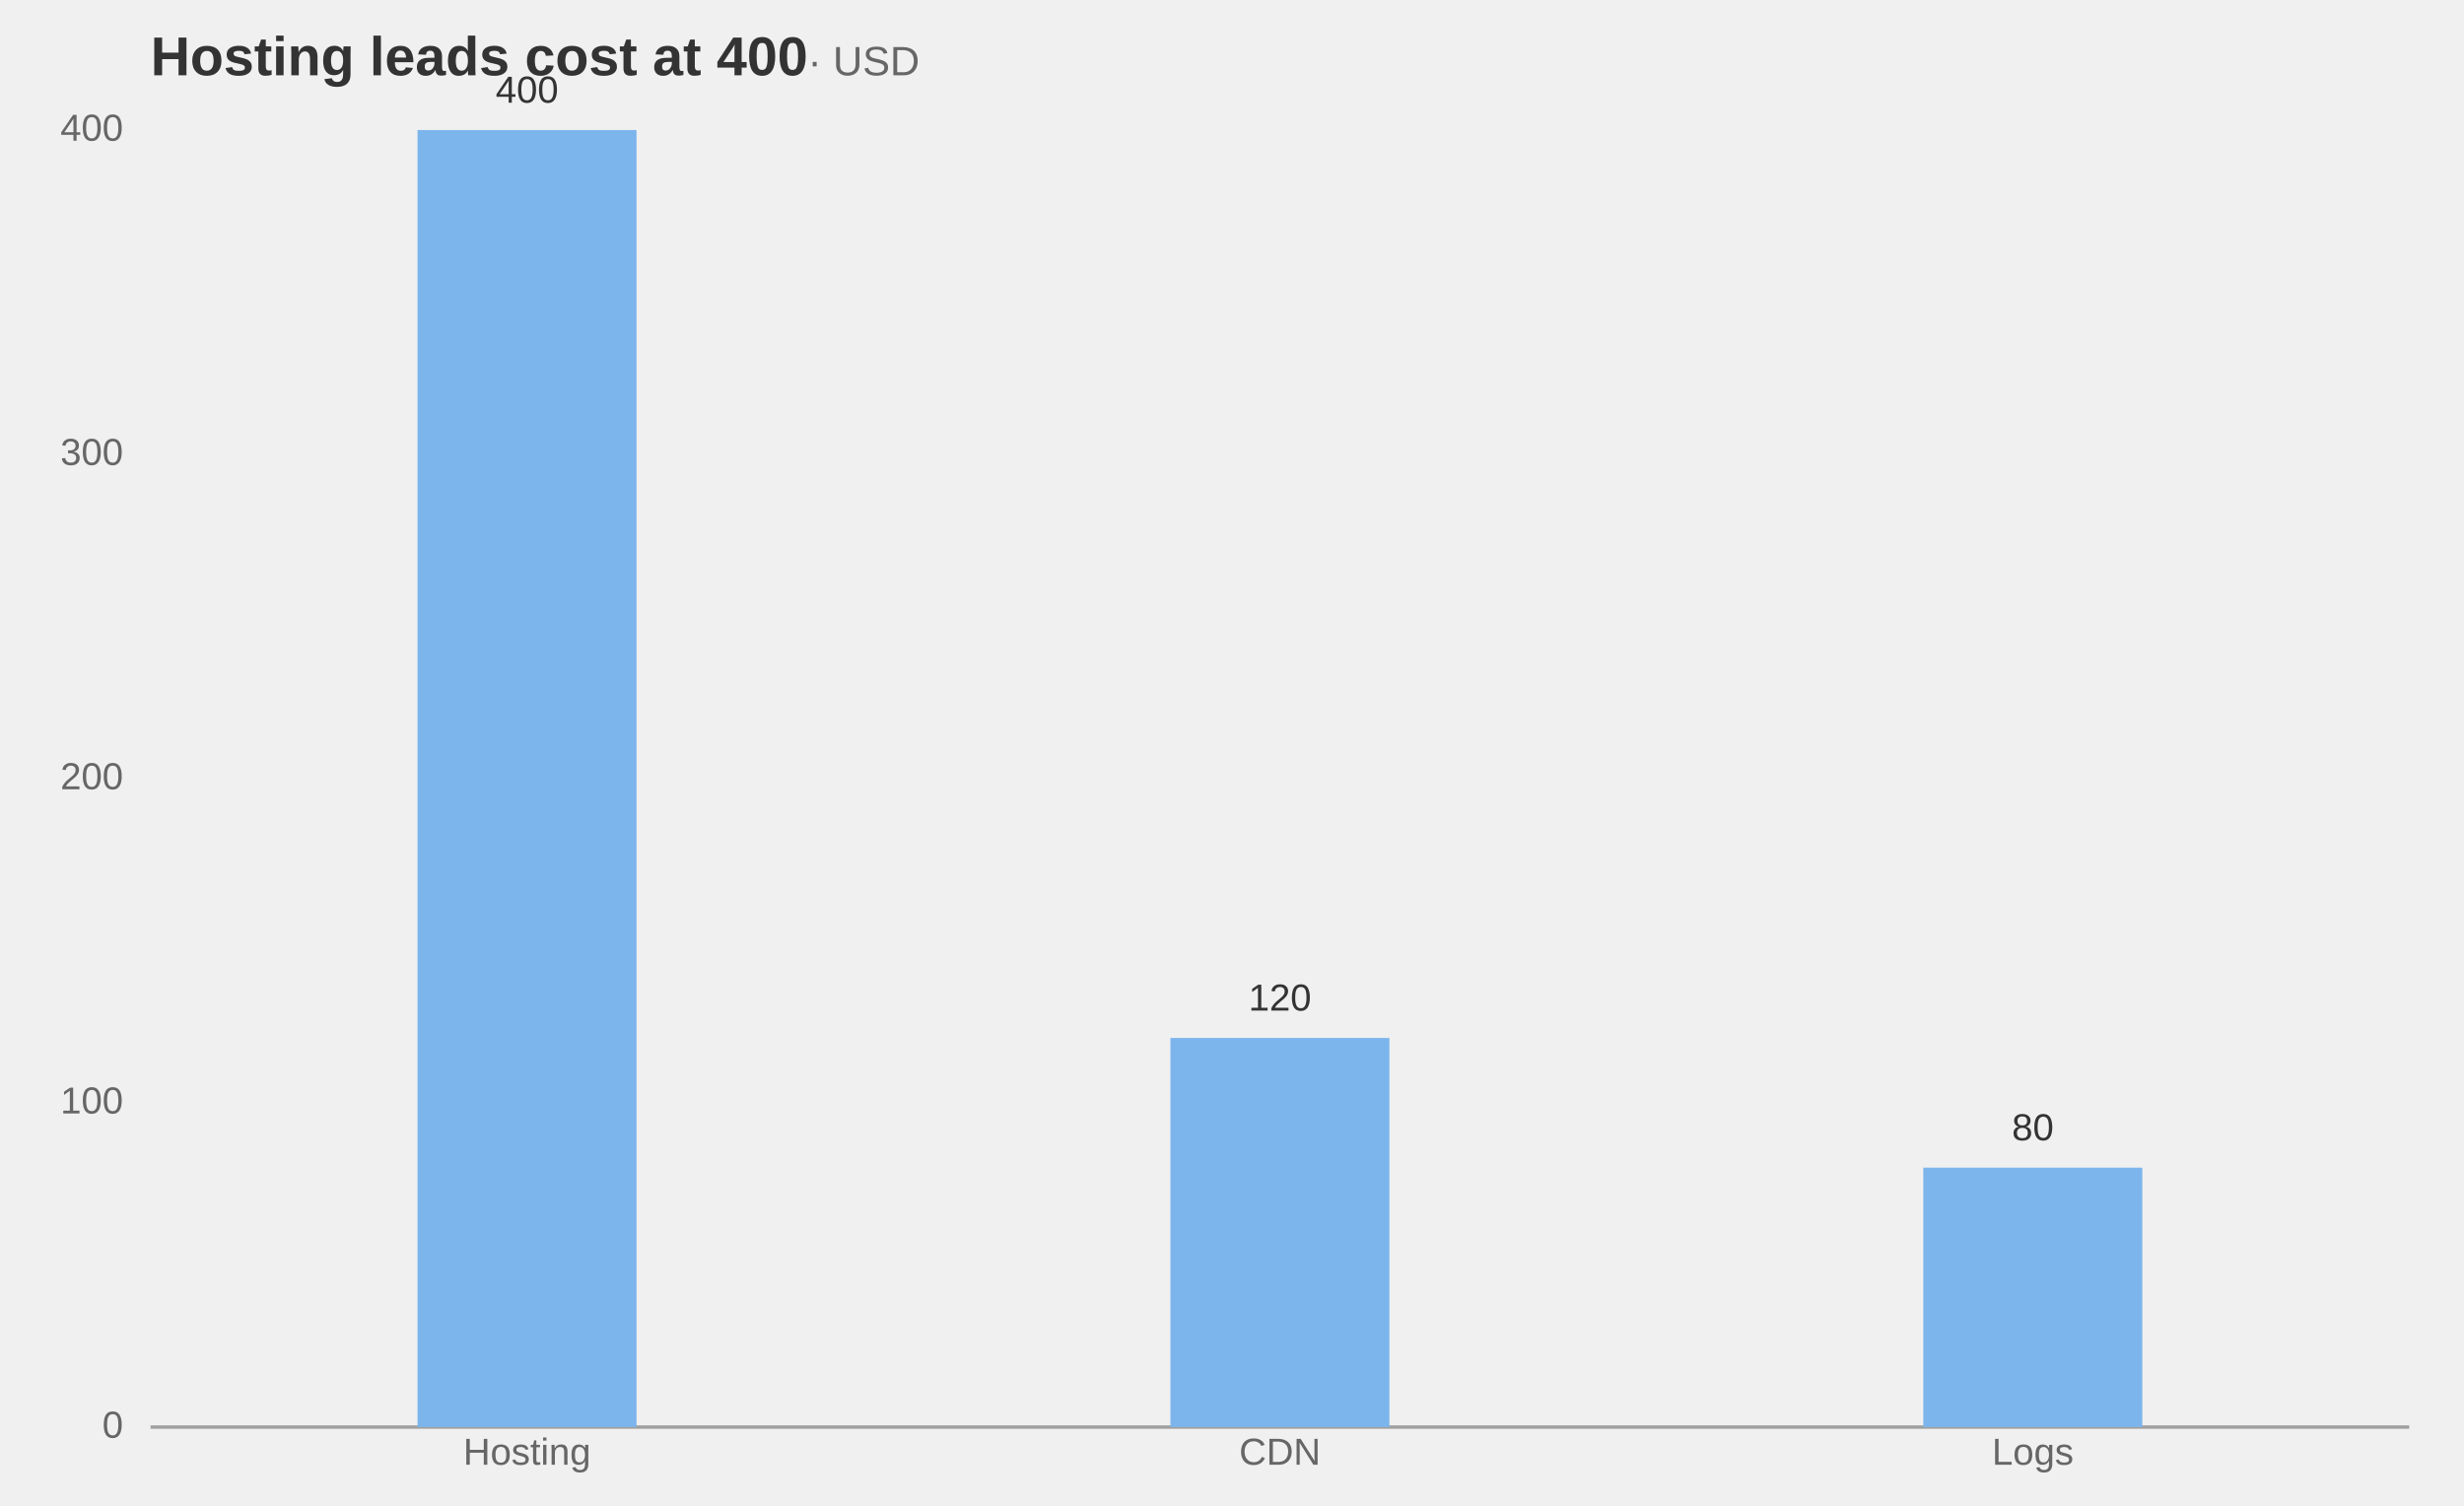
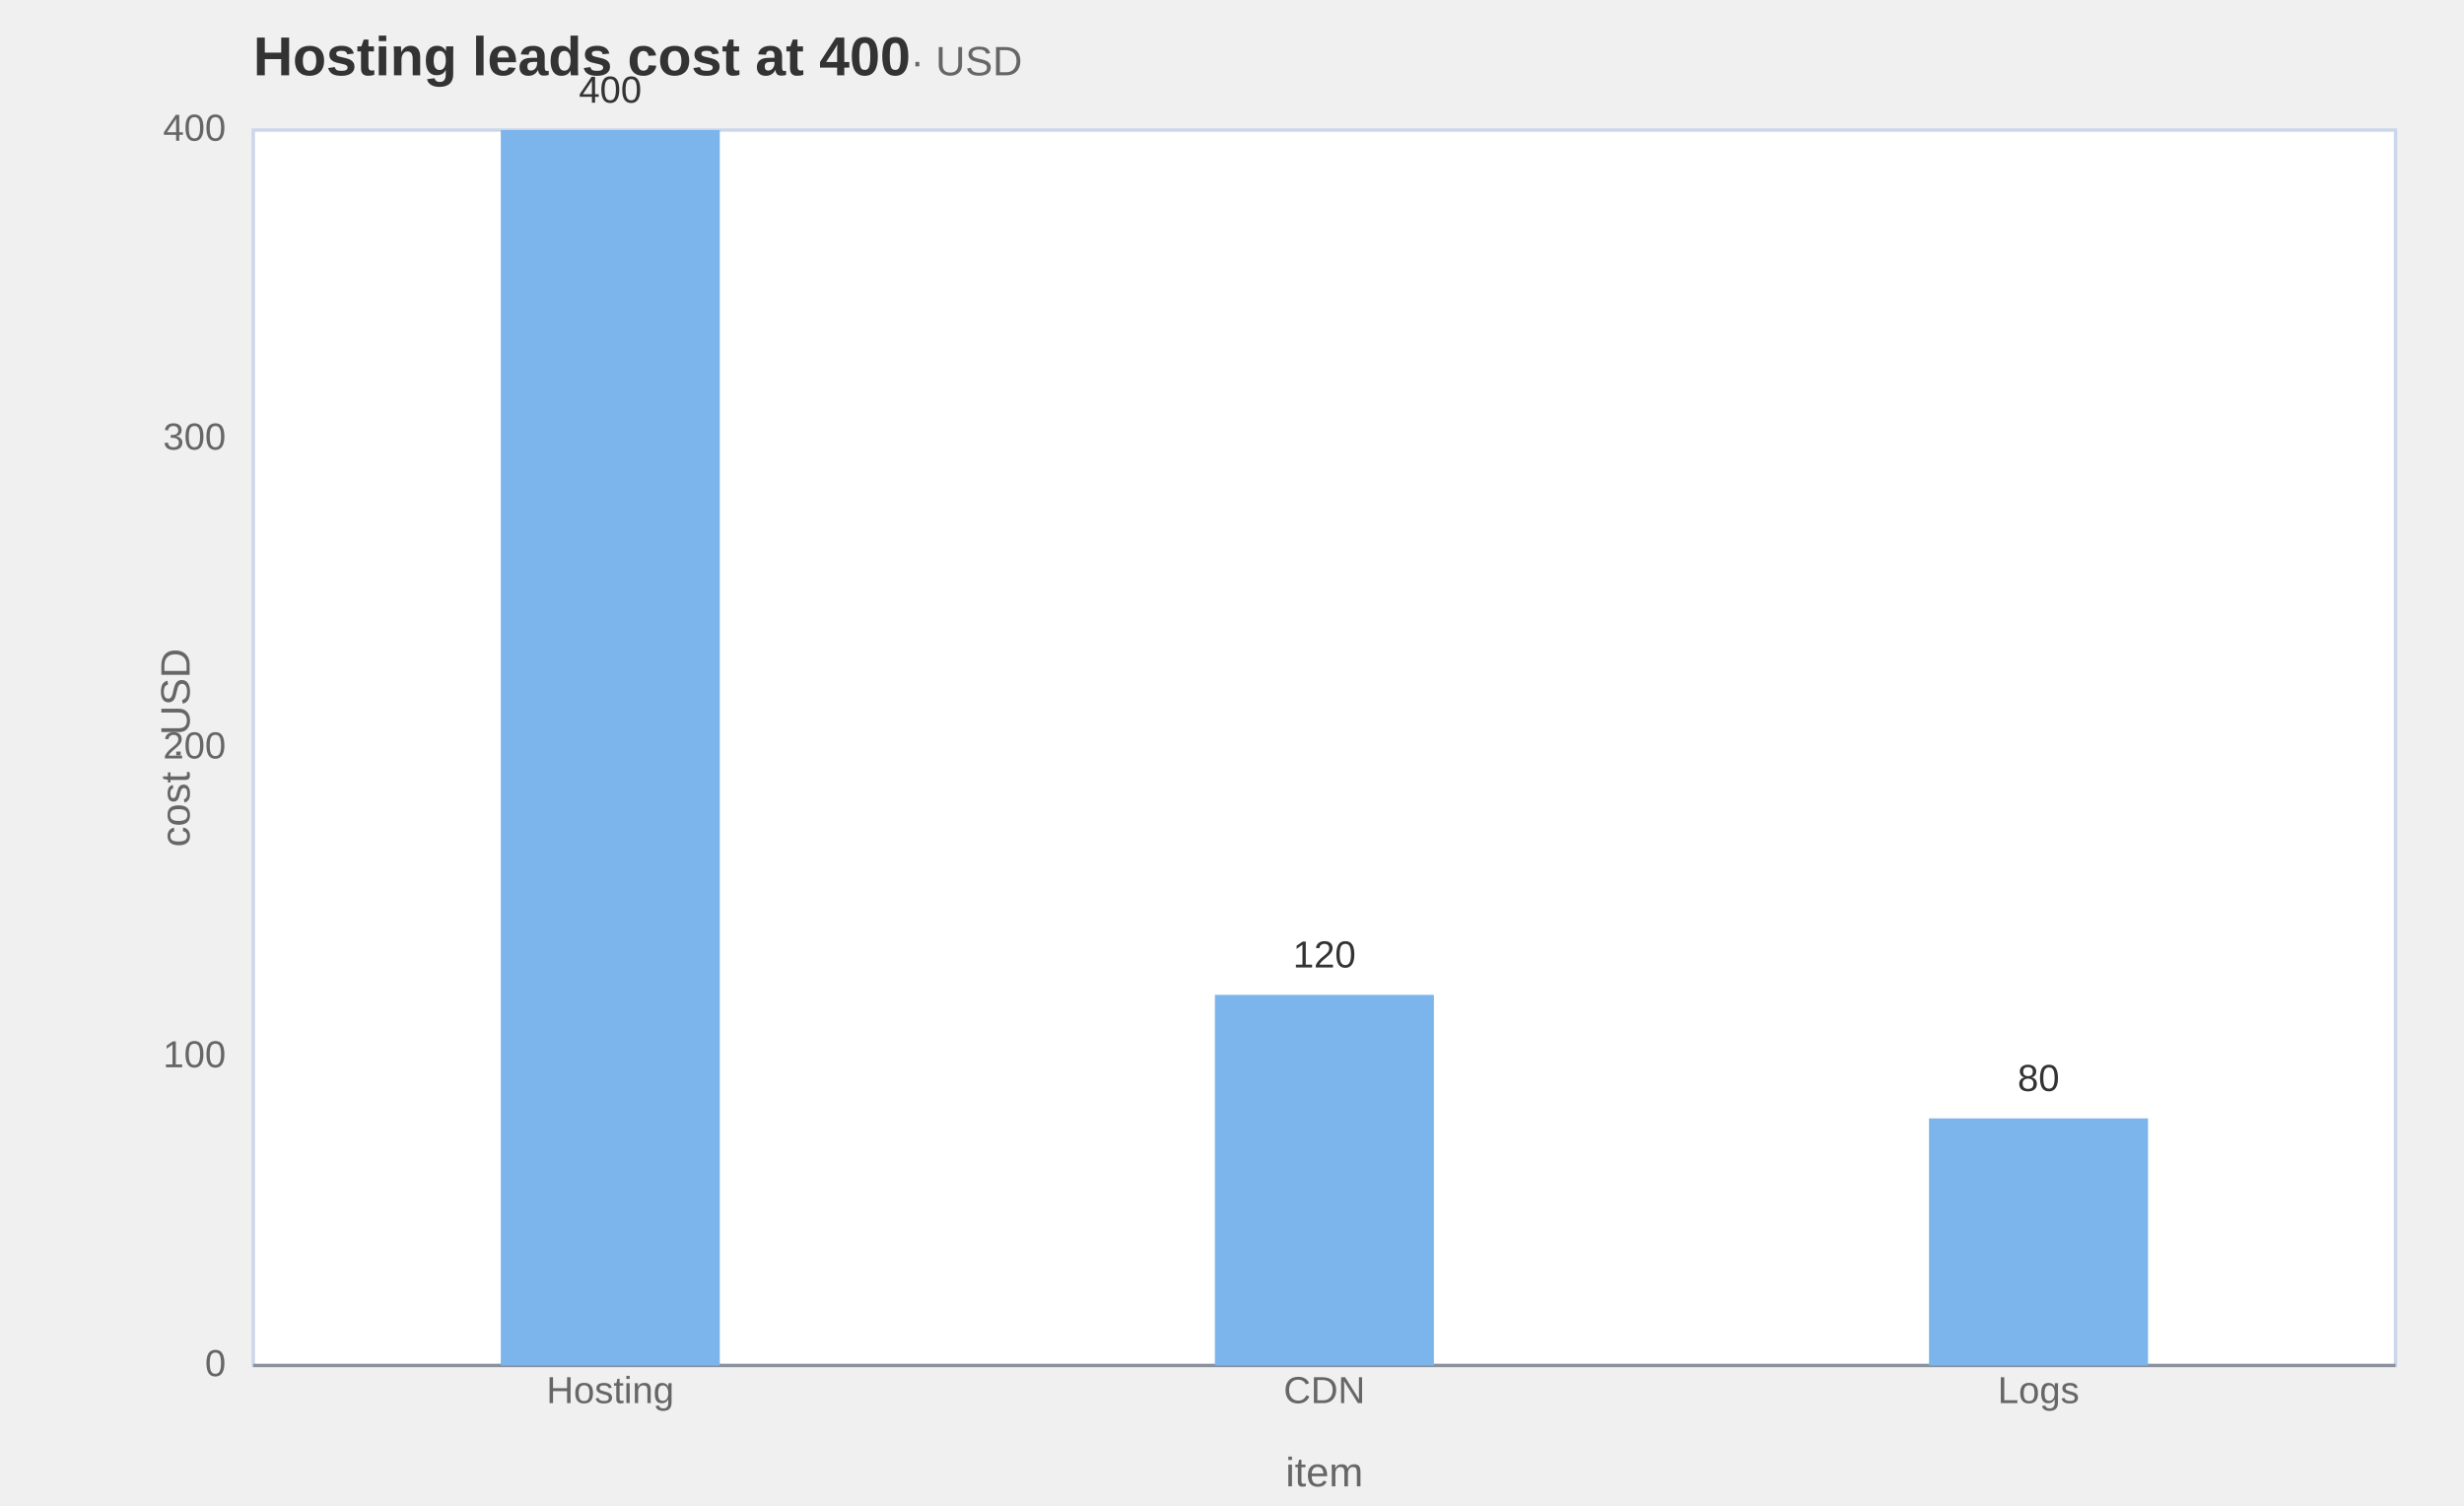
<svg xmlns="http://www.w3.org/2000/svg" width="720" height="440" viewBox="0 0 720 440" role="img" aria-label="bar chart: Hosting leads cost at 400 (USD), 3 rows" aria-labelledby="mv-82d9079c0b36b357-title" aria-describedby="mv-82d9079c0b36b357-desc" data-markvis="2" data-chart-type="bar" data-id="mv-82d9079c0b36b357" font-family="Arial, Helvetica, &quot;Segoe UI&quot;, sans-serif" font-size="12">
-   <text x="44" y="22" text-anchor="start" font-size="16" font-weight="600" fill="#333333">Hosting leads cost at 400<tspan font-size="12" font-weight="400" fill="#666666"> · USD</tspan>
+   <text x="74" y="22" text-anchor="start" font-size="16" font-weight="600" fill="#333333">Hosting leads cost at 400<tspan font-size="12" font-weight="400" fill="#666666"> · USD</tspan>
  </text>
-   <path d="M44 417 L704 417" fill="none" stroke="#333333" stroke-opacity="0.42" stroke-width="1" />
+   <rect x="74" y="38" width="626" height="361" fill="#ffffff" data-plot-bg="1" />
+   <rect x="74" y="38" width="626" height="361" fill="none" stroke="#ccd6eb" stroke-width="1" data-plot-border="1" />
+   <path d="M74 399 L700 399" fill="none" stroke="#333333" stroke-opacity="0.42" stroke-width="1" />
  <g fill="#666666" font-size="11" font-weight="400">
-     <text x="36" y="417" text-anchor="end" dominant-baseline="middle">0</text>
-     <text x="36" y="322.25" text-anchor="end" dominant-baseline="middle">100</text>
-     <text x="36" y="227.5" text-anchor="end" dominant-baseline="middle">200</text>
-     <text x="36" y="132.75" text-anchor="end" dominant-baseline="middle">300</text>
-     <text x="36" y="38" text-anchor="end" dominant-baseline="middle">400</text>
-     <text x="154" y="428" text-anchor="middle" font-size="11" data-full-label="Hosting">Hosting</text>
-     <text x="374" y="428" text-anchor="middle" font-size="11" data-full-label="CDN">CDN</text>
-     <text x="594" y="428" text-anchor="middle" font-size="11" data-full-label="Logs">Logs</text>
+     <text x="66" y="399" text-anchor="end" dominant-baseline="middle">0</text>
+     <text x="66" y="308.75" text-anchor="end" dominant-baseline="middle">100</text>
+     <text x="66" y="218.5" text-anchor="end" dominant-baseline="middle">200</text>
+     <text x="66" y="128.25" text-anchor="end" dominant-baseline="middle">300</text>
+     <text x="66" y="38" text-anchor="end" dominant-baseline="middle">400</text>
+     <text x="178.33" y="410" text-anchor="middle" font-size="11" data-full-label="Hosting">Hosting</text>
+     <text x="387" y="410" text-anchor="middle" font-size="11" data-full-label="CDN">CDN</text>
+     <text x="595.67" y="410" text-anchor="middle" font-size="11" data-full-label="Logs">Logs</text>
+   </g>
+   <g fill="#666666" font-size="12" font-weight="400" data-axis-titles="1">
+     <text x="52" y="218.5" text-anchor="middle" dominant-baseline="middle" transform="rotate(-90 52 218.5)" data-axis="y">cost · USD</text>
+     <text x="387" y="426" text-anchor="middle" dominant-baseline="hanging" data-axis="x">item</text>
  </g>
  <g>
-     <path d="M122 417 L186 417 L186 38 L122 38 Z" fill="#7cb5ec" data-x="Hosting" data-series="cost" data-y="400" />
-     <path d="M342 417 L406 417 L406 303.3 L342 303.3 Z" fill="#7cb5ec" data-x="CDN" data-series="cost" data-y="120" />
-     <path d="M562 417 L626 417 L626 341.2 L562 341.2 Z" fill="#7cb5ec" data-x="Logs" data-series="cost" data-y="80" />
+     <path d="M146.33 399 L210.33 399 L210.33 38 L146.33 38 Z" fill="#7cb5ec" data-x="Hosting" data-series="cost" data-y="400" />
+     <path d="M355 399 L419 399 L419 290.7 L355 290.7 Z" fill="#7cb5ec" data-x="CDN" data-series="cost" data-y="120" />
+     <path d="M563.67 399 L627.67 399 L627.67 326.8 L563.67 326.8 Z" fill="#7cb5ec" data-x="Logs" data-series="cost" data-y="80" />
  </g>
  <g>
-     <text x="154" y="30" text-anchor="middle" font-size="11" font-weight="500" fill="#333333" data-value-label="Hosting">400</text>
-     <text x="374" y="295.3" text-anchor="middle" font-size="11" font-weight="500" fill="#333333" data-value-label="CDN">120</text>
-     <text x="594" y="333.2" text-anchor="middle" font-size="11" font-weight="500" fill="#333333" data-value-label="Logs">80</text>
+     <text x="178.33" y="30" text-anchor="middle" font-size="11" font-weight="500" fill="#333333" data-value-label="Hosting">400</text>
+     <text x="387" y="282.7" text-anchor="middle" font-size="11" font-weight="500" fill="#333333" data-value-label="CDN">120</text>
+     <text x="595.67" y="318.8" text-anchor="middle" font-size="11" font-weight="500" fill="#333333" data-value-label="Logs">80</text>
  </g>
</svg>
